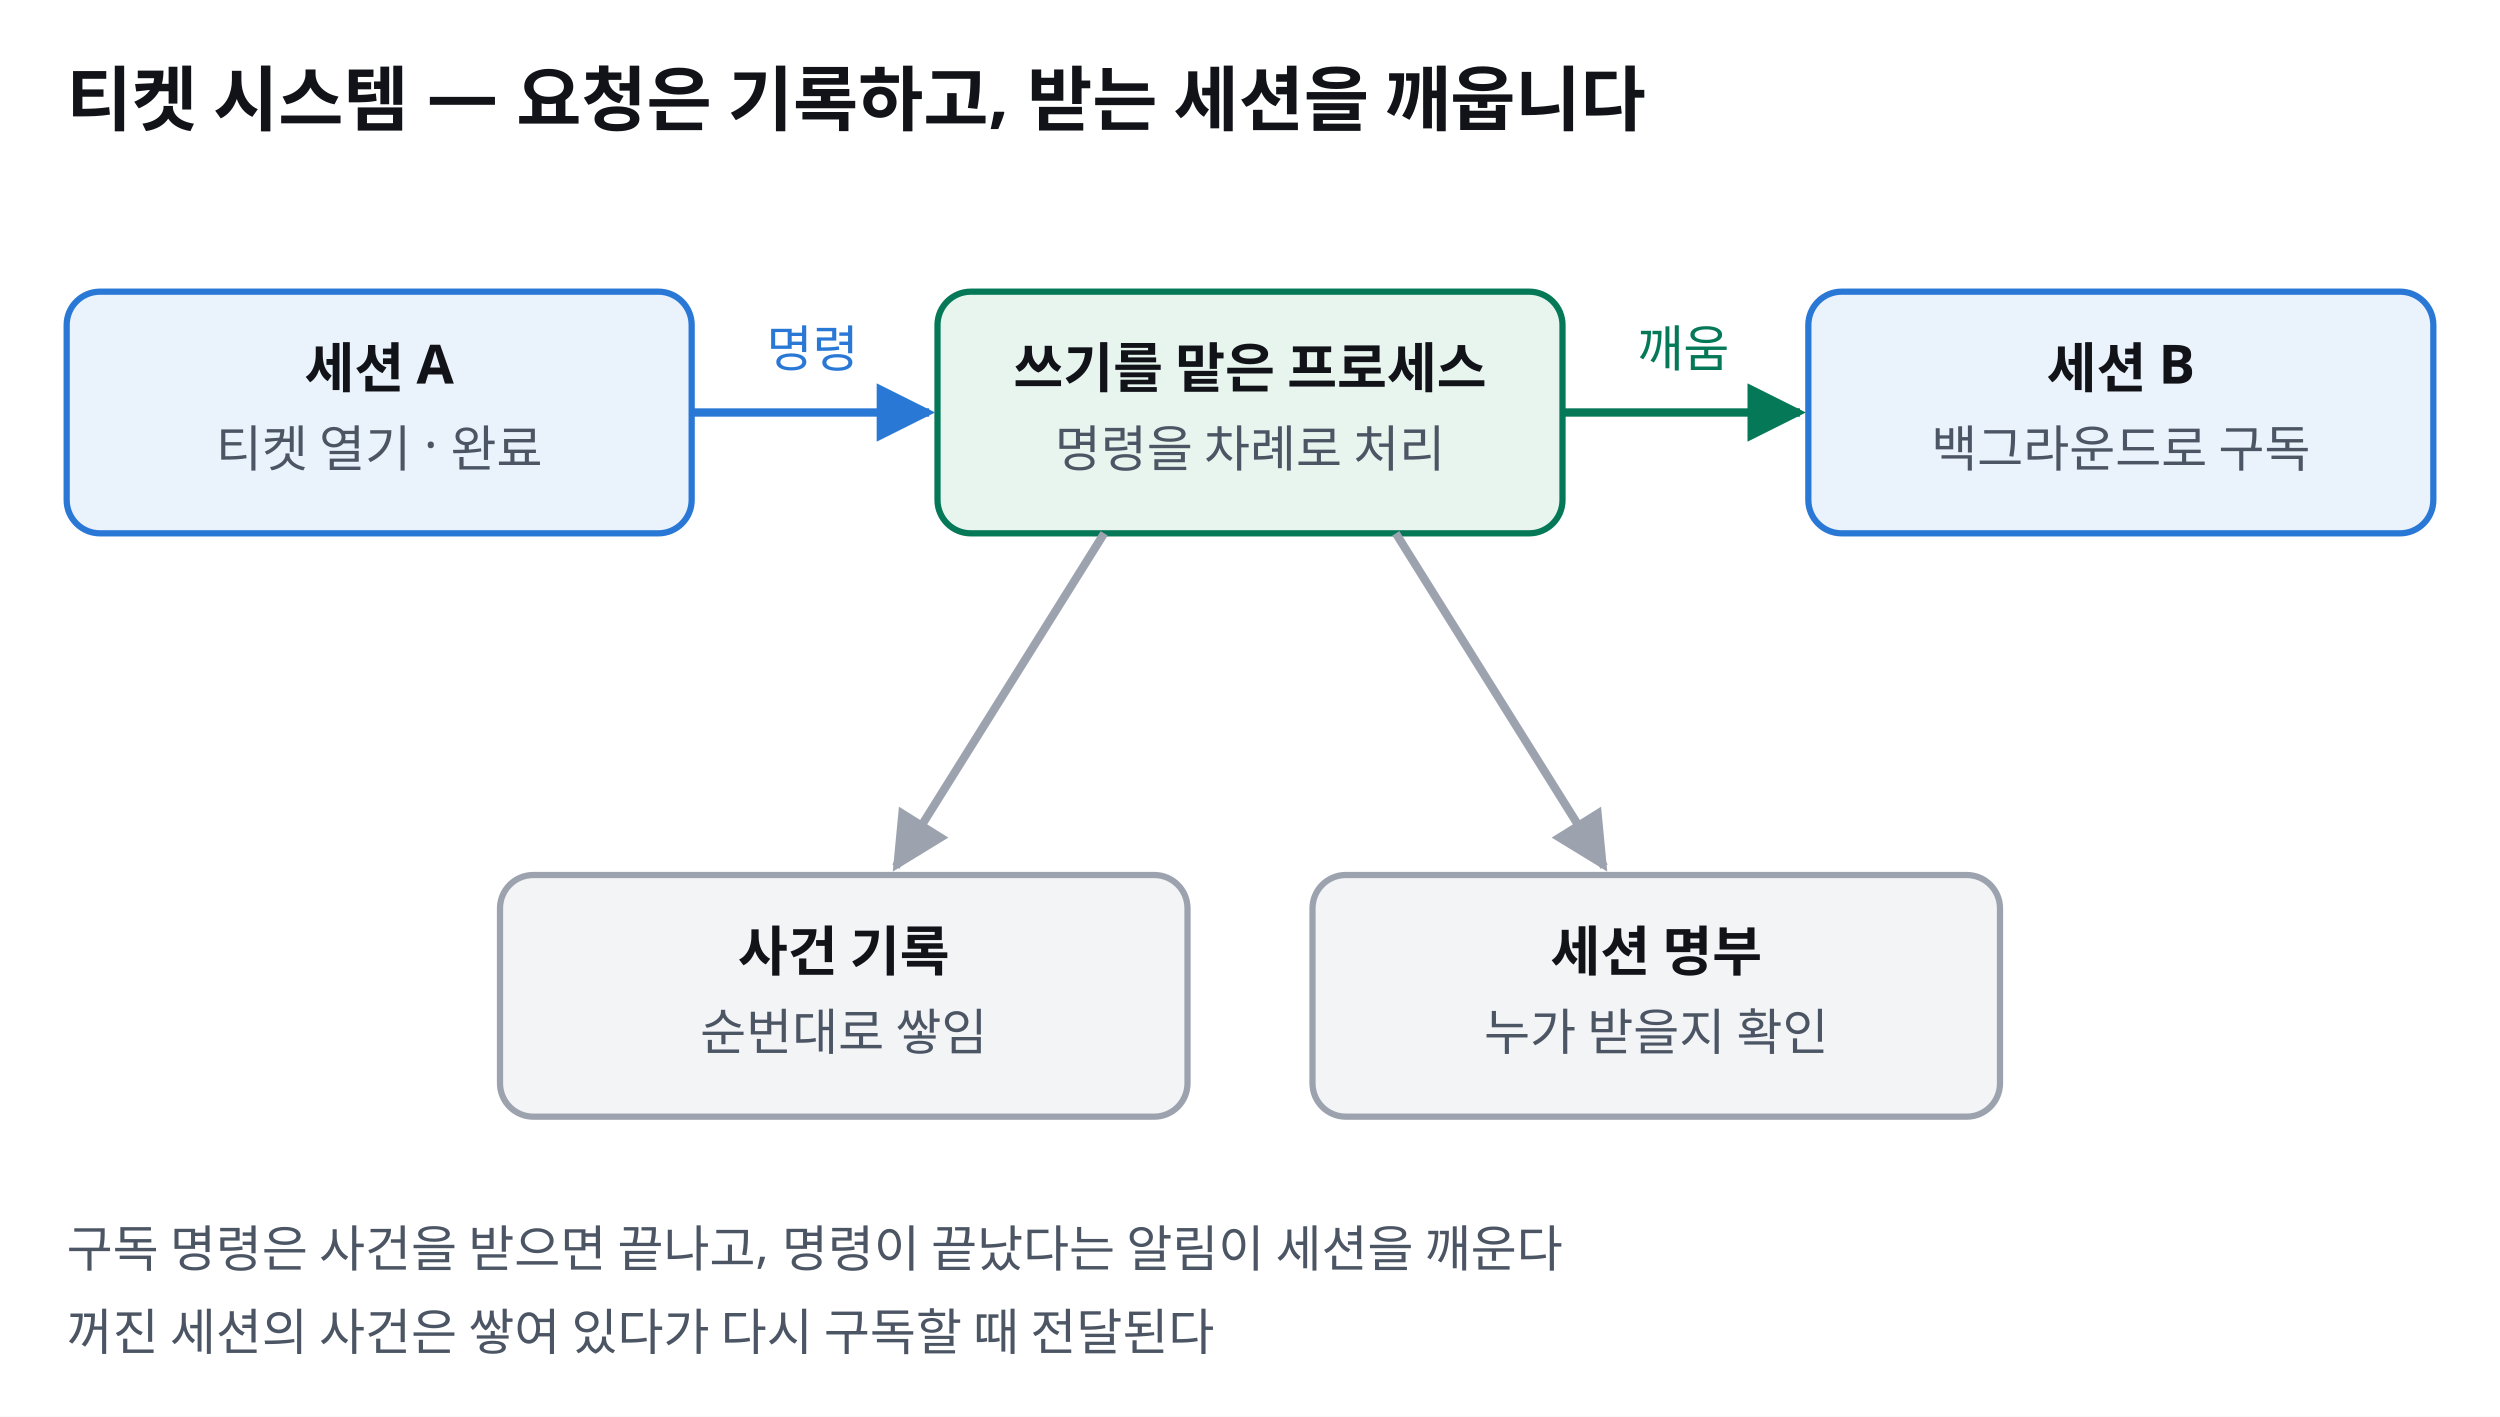
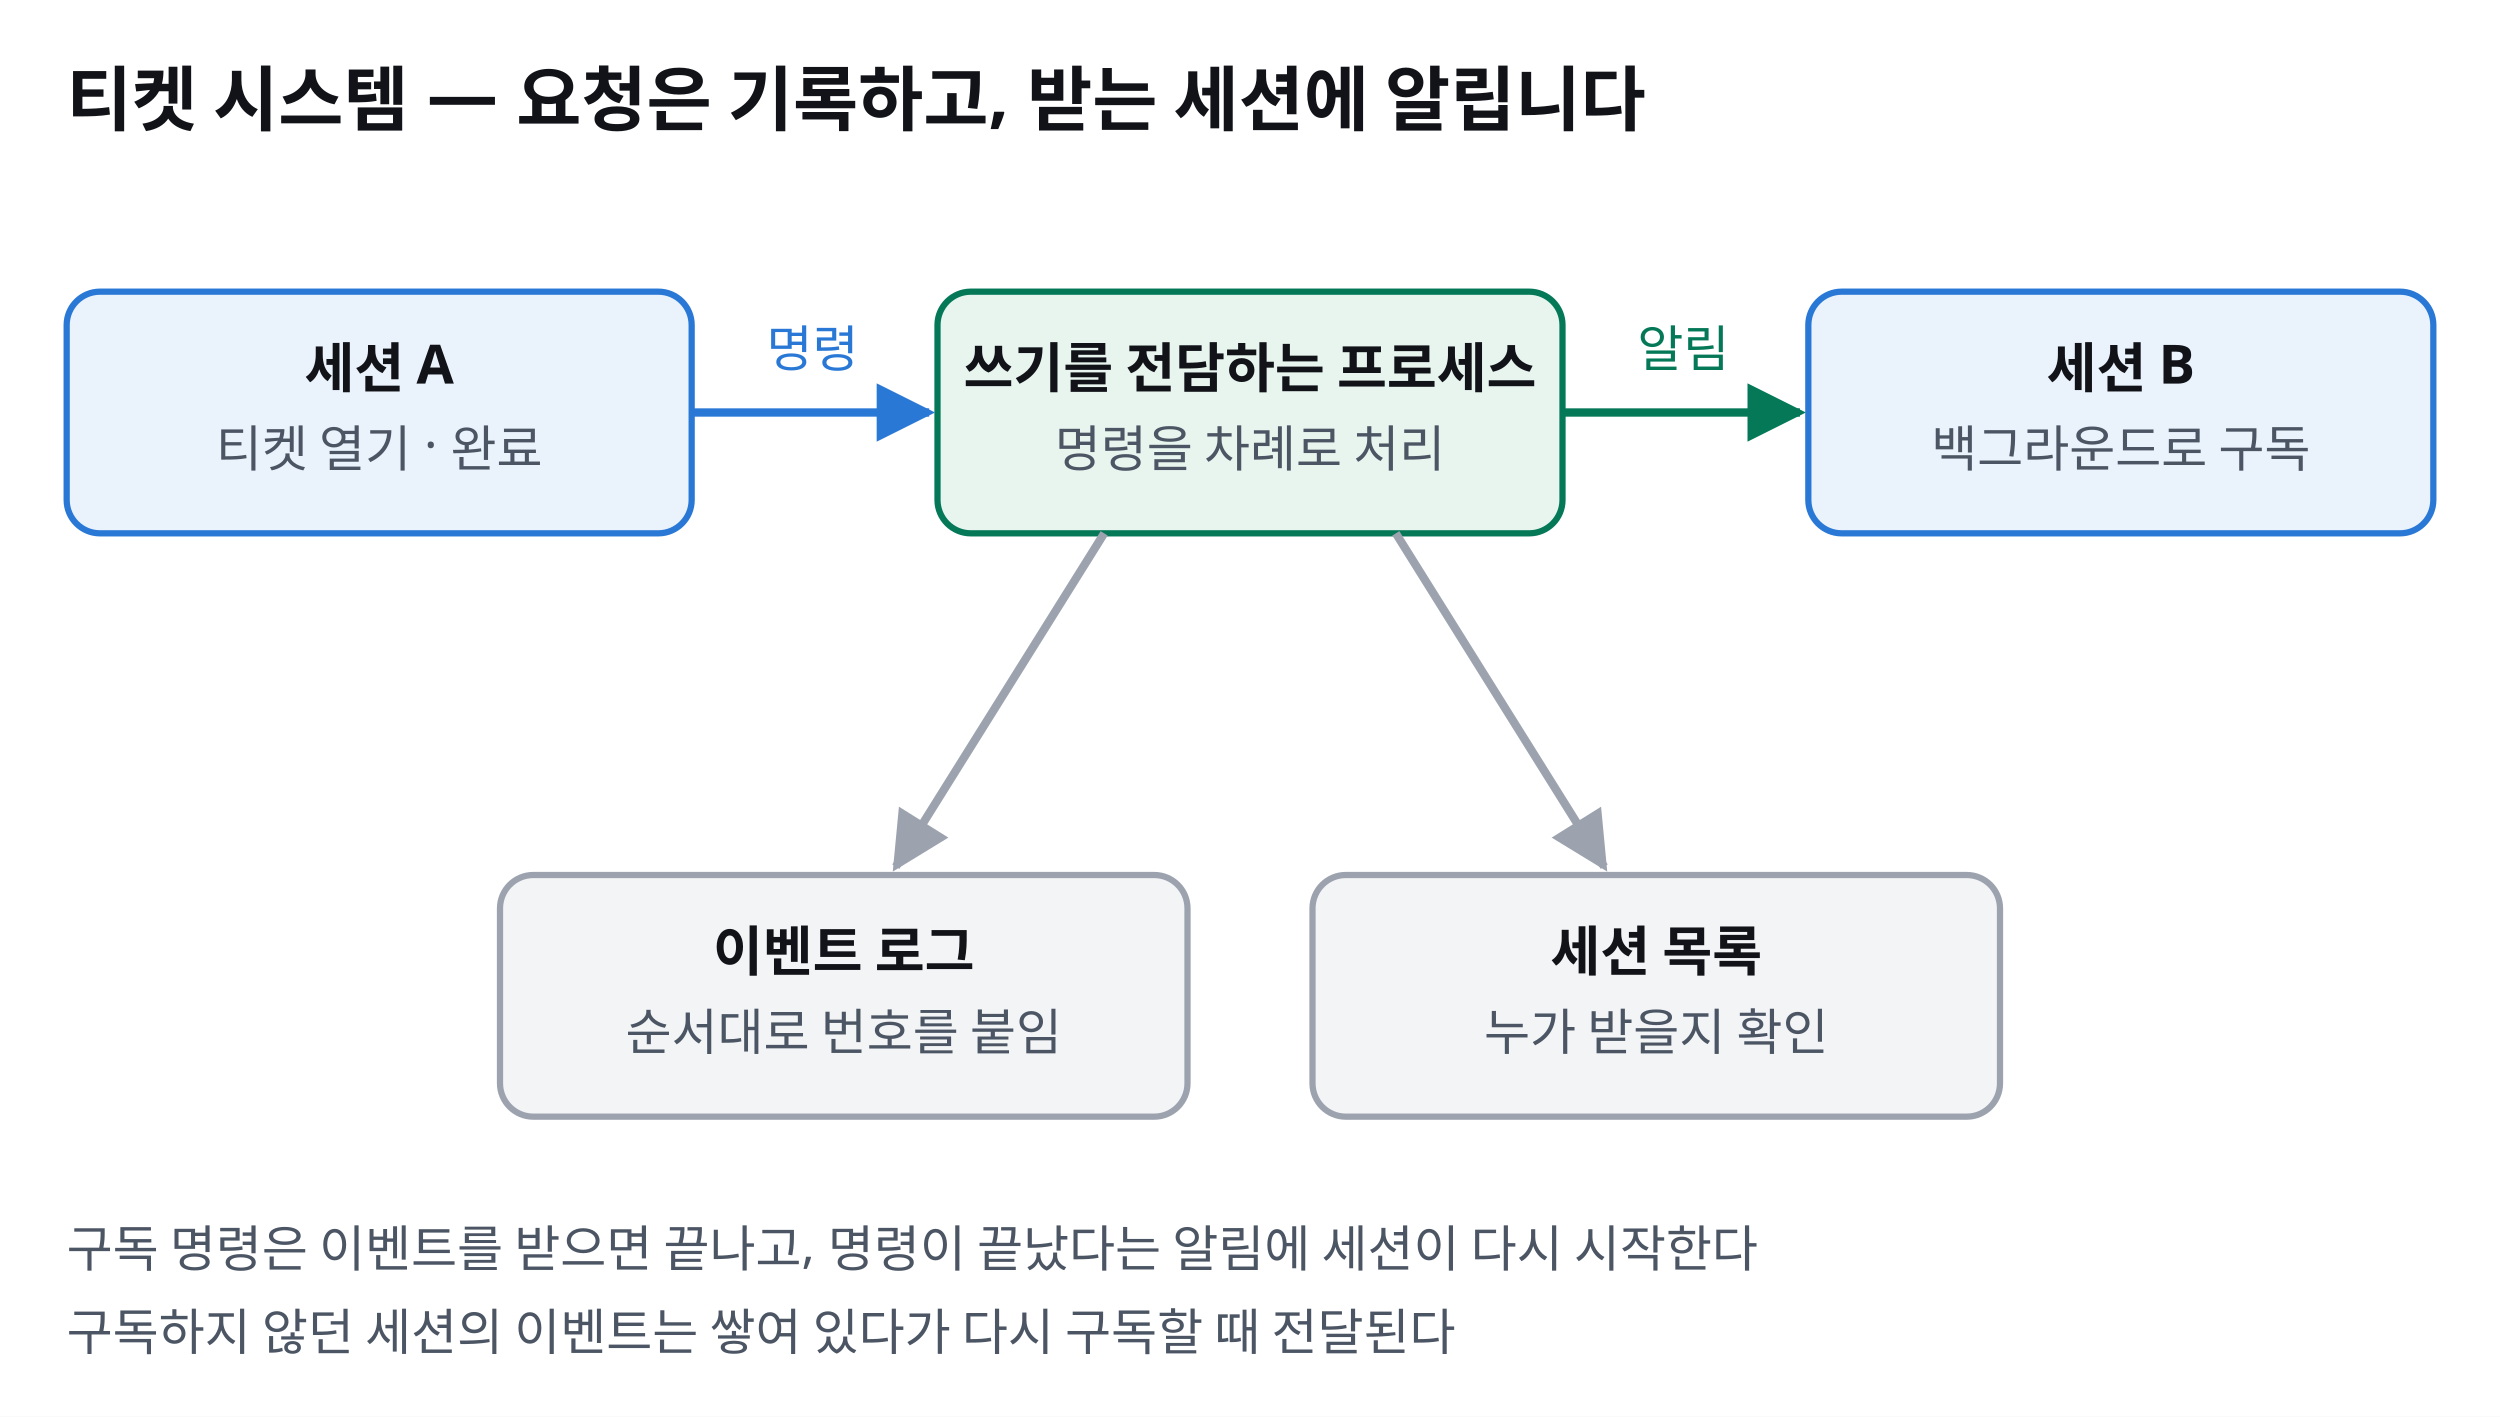
<svg xmlns="http://www.w3.org/2000/svg" viewBox="0 0 600 340" width="600" height="340" role="img" aria-labelledby="t d">
  <rect width="600" height="340" fill="#ffffff" />
  <g font-family="Pretendard, 'Apple SD Gothic Neo', 'Noto Sans KR', 'Malgun Gothic', sans-serif">
    <defs>
      <marker id="t-b" viewBox="0 0 10 10" refX="9" refY="5" markerWidth="7" markerHeight="7" orient="auto-start-reverse">
        <path d="M0,0 L10,5 L0,10 z" fill="#2a78d6" />
      </marker>
      <marker id="t-g" viewBox="0 0 10 10" refX="9" refY="5" markerWidth="7" markerHeight="7" orient="auto-start-reverse">
        <path d="M0,0 L10,5 L0,10 z" fill="#047857" />
      </marker>
      <marker id="t-x" viewBox="0 0 10 10" refX="9" refY="5" markerWidth="7" markerHeight="7" orient="auto-start-reverse">
        <path d="M0,0 L10,5 L0,10 z" fill="#9ca3af" />
      </marker>
    </defs>
-     <text x="16" y="30" font-size="17" fill="#111318" font-weight="700">티켓 시스템 — 요청은 기록하고, 받는 세션을 깨웁니다</text>
+     <text x="16" y="30" font-size="17" fill="#111318" font-weight="700">티켓 시스템 — 요청은 기록하고, 받는 세션에 알립니다</text>
    <rect x="16" y="70" width="150" height="58" rx="8" fill="#eaf2fc" stroke="#2a78d6" stroke-width="1.5" />
    <text x="91" y="93" font-size="13" fill="#111318" text-anchor="middle" font-weight="700">세션 A</text>
    <text x="91" y="112" font-size="12" fill="#4b5563" text-anchor="middle">티켓 열기 · 완료</text>
    <rect x="225" y="70" width="150" height="58" rx="8" fill="#e8f5ef" stroke="#047857" stroke-width="1.5" />
-     <text x="300" y="93" font-size="13" fill="#111318" text-anchor="middle" font-weight="700">쓰기를 맡은 프로세스</text>
+     <text x="300" y="93" font-size="13" fill="#111318" text-anchor="middle" font-weight="700">쓰기를 전담하는 프로세스</text>
    <text x="300" y="112" font-size="12" fill="#4b5563" text-anchor="middle">명령을 차례로 처리</text>
    <rect x="434" y="70" width="150" height="58" rx="8" fill="#eaf2fc" stroke="#2a78d6" stroke-width="1.5" />
    <text x="509" y="93" font-size="13" fill="#111318" text-anchor="middle" font-weight="700">세션 B</text>
    <text x="509" y="112" font-size="12" fill="#4b5563" text-anchor="middle">백그라운드로 구독</text>
    <rect x="120" y="210" width="165" height="58" rx="8" fill="#f3f4f6" stroke="#9ca3af" stroke-width="1.5" />
-     <text x="202.5" y="233" font-size="13" fill="#111318" text-anchor="middle" font-weight="700">사건 기록</text>
-     <text x="202.5" y="252" font-size="12" fill="#4b5563" text-anchor="middle">순번대로 쌓임</text>
+     <text x="202.5" y="233" font-size="13" fill="#111318" text-anchor="middle" font-weight="700">이벤트 로그</text>
+     <text x="202.5" y="252" font-size="12" fill="#4b5563" text-anchor="middle">순서대로 번호를 붙임</text>
    <rect x="315" y="210" width="165" height="58" rx="8" fill="#f3f4f6" stroke="#9ca3af" stroke-width="1.5" />
-     <text x="397.5" y="233" font-size="13" fill="#111318" text-anchor="middle" font-weight="700">세션 명부</text>
+     <text x="397.5" y="233" font-size="13" fill="#111318" text-anchor="middle" font-weight="700">세션 목록</text>
    <text x="397.5" y="252" font-size="12" fill="#4b5563" text-anchor="middle">누가 받을지 확인</text>
    <line x1="166" y1="99" x2="223" y2="99" stroke="#2a78d6" stroke-width="2" marker-end="url(#t-b)" />
    <text x="195" y="88" font-size="12" fill="#2a78d6" text-anchor="middle">명령</text>
    <line x1="375" y1="99" x2="432" y2="99" stroke="#047857" stroke-width="2" marker-end="url(#t-g)" />
-     <text x="404" y="88" font-size="12" fill="#047857" text-anchor="middle">깨움</text>
+     <text x="404" y="88" font-size="12" fill="#047857" text-anchor="middle">알림</text>
    <line x1="265" y1="128" x2="215" y2="208" stroke="#9ca3af" stroke-width="2" marker-end="url(#t-x)" />
    <line x1="335" y1="128" x2="385" y2="208" stroke="#9ca3af" stroke-width="2" marker-end="url(#t-x)" />
-     <text x="16" y="304" font-size="12" fill="#4b5563">구독 명령은 사건을 받으면 끝나고, 명령이 끝났다는 알림이 세션을 깨운다</text>
-     <text x="16" y="324" font-size="12" fill="#4b5563">꺼진 세션의 사건은 쌓여 있다가 다시 구독할 때 전달된다</text>
+     <text x="16" y="304" font-size="12" fill="#4b5563">구독 명령은 이벤트를 받으면 끝나고, 명령이 끝났다는 알림에 세션이 다시 시작한다</text>
+     <text x="16" y="324" font-size="12" fill="#4b5563">구독하지 않던 세션의 이벤트는 쌓여 있다가 다시 구독할 때 전달된다</text>
  </g>
</svg>
